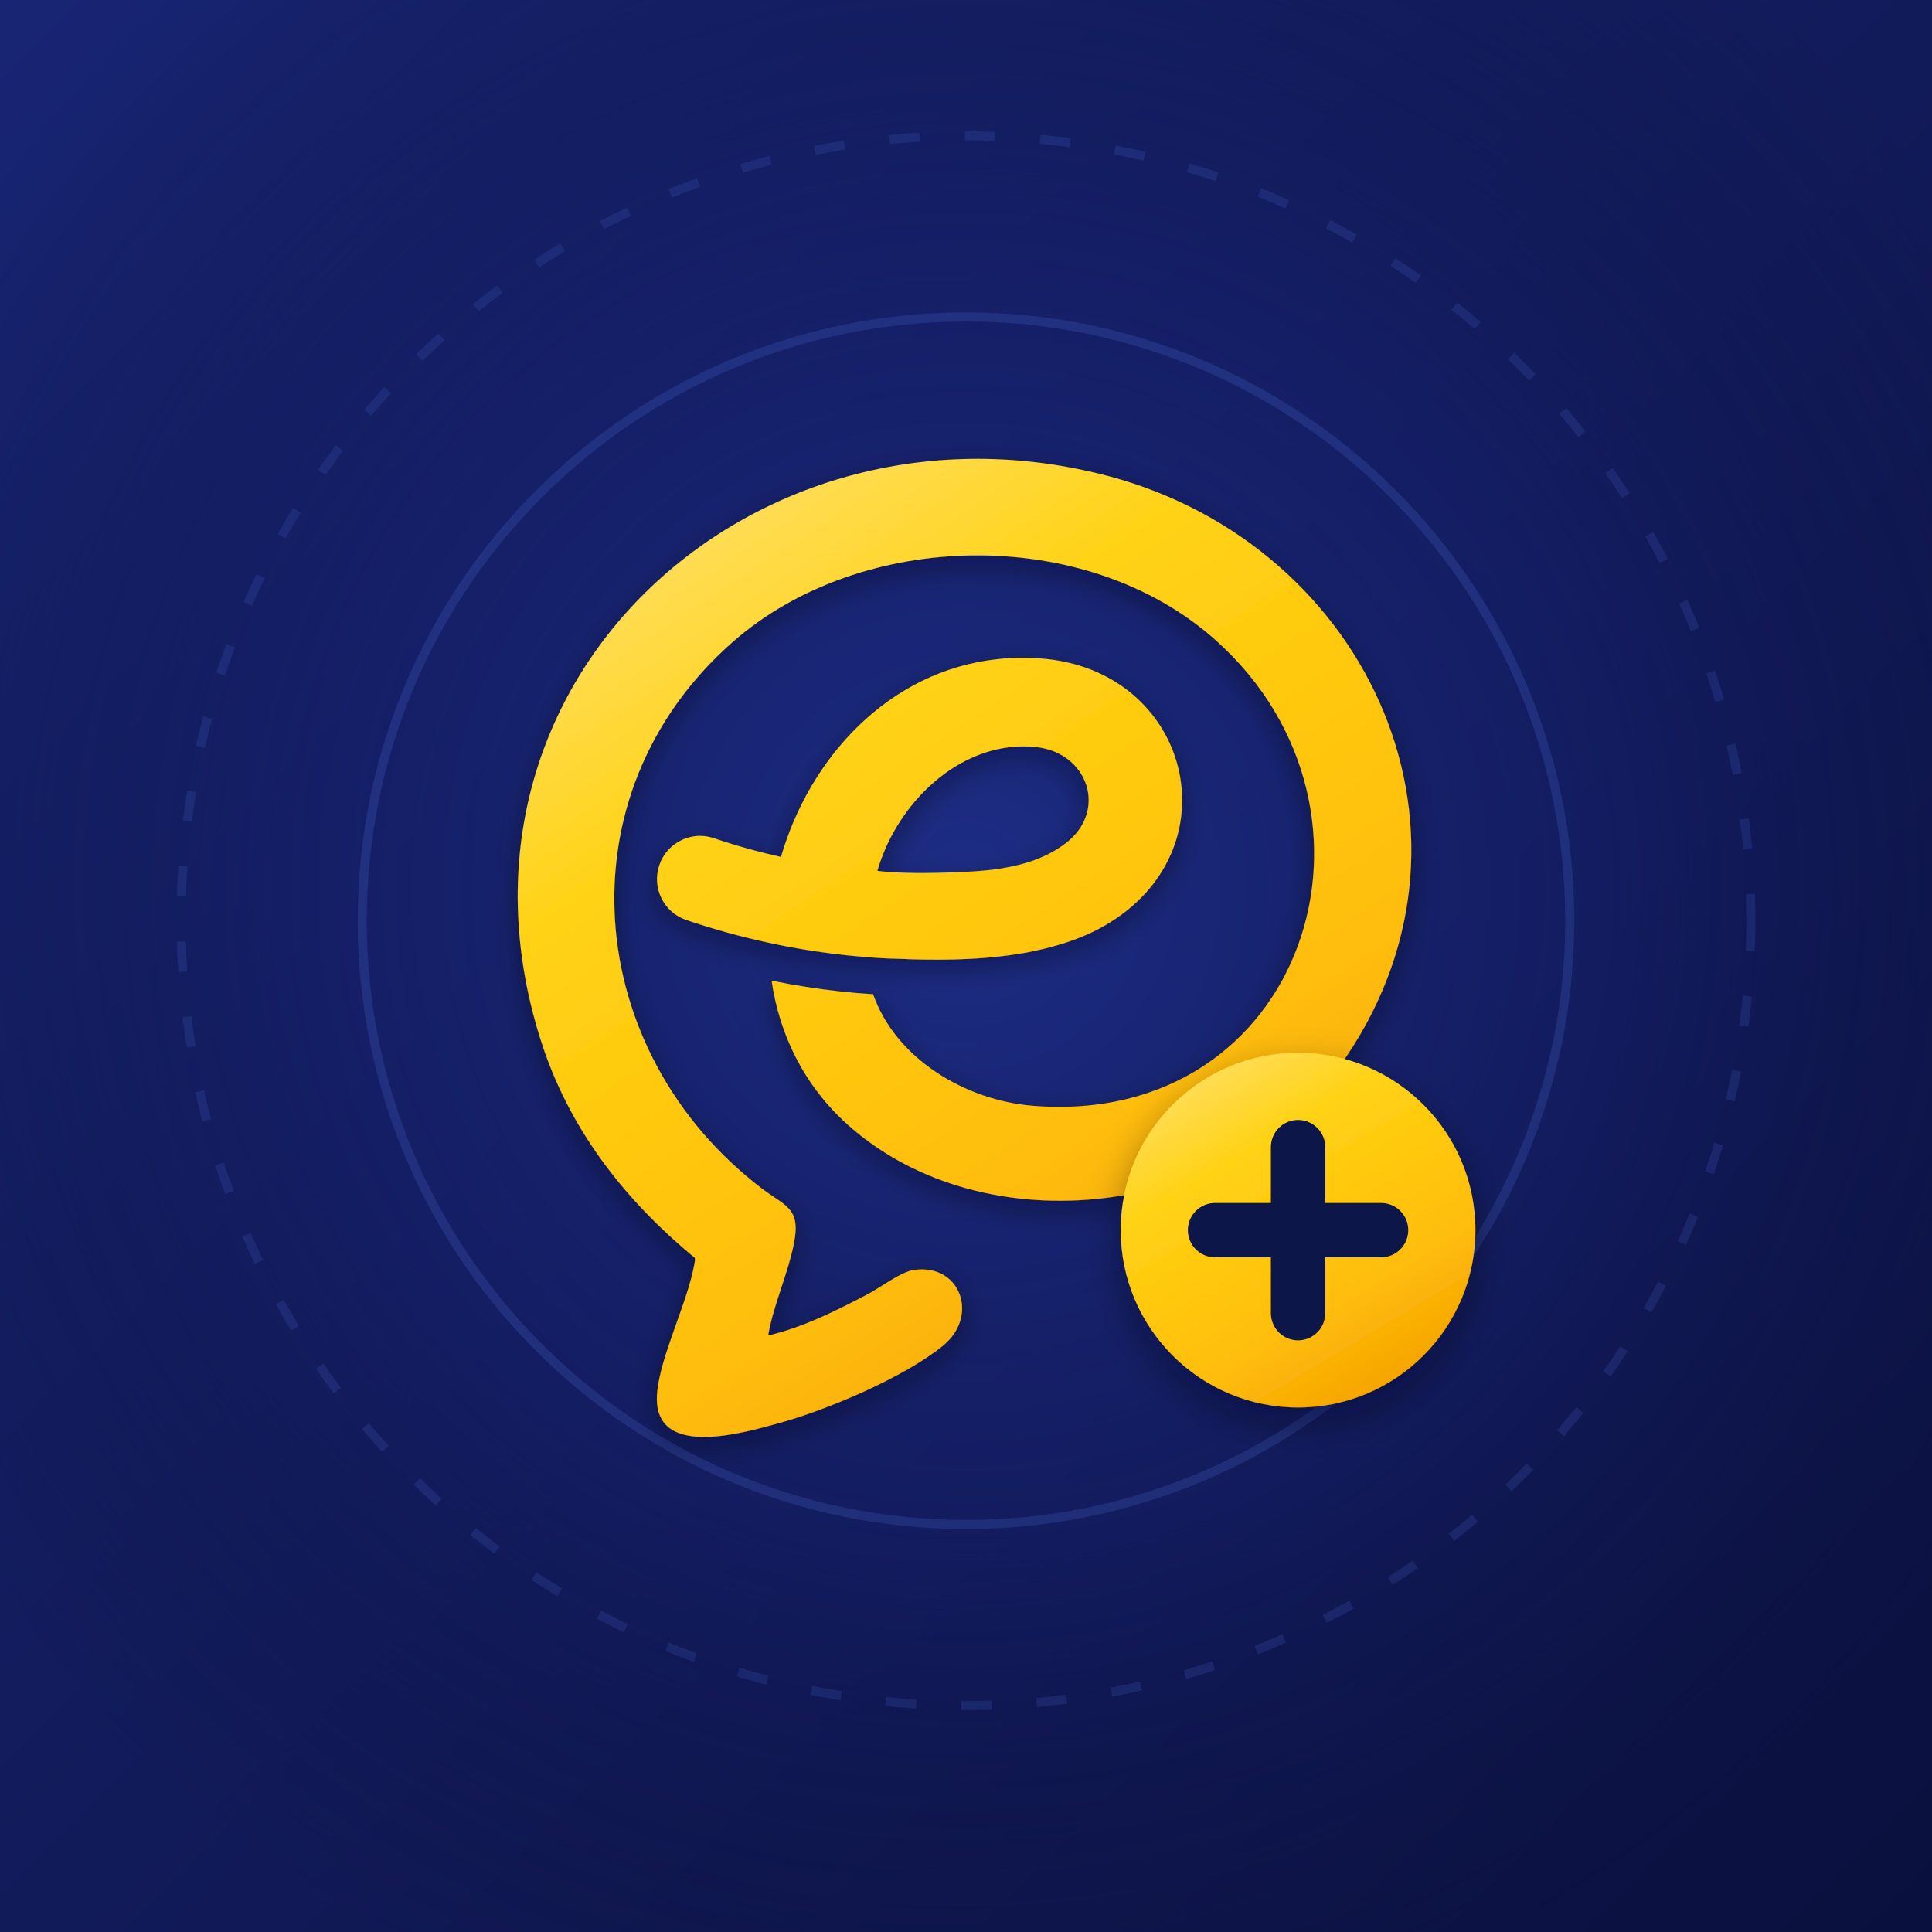
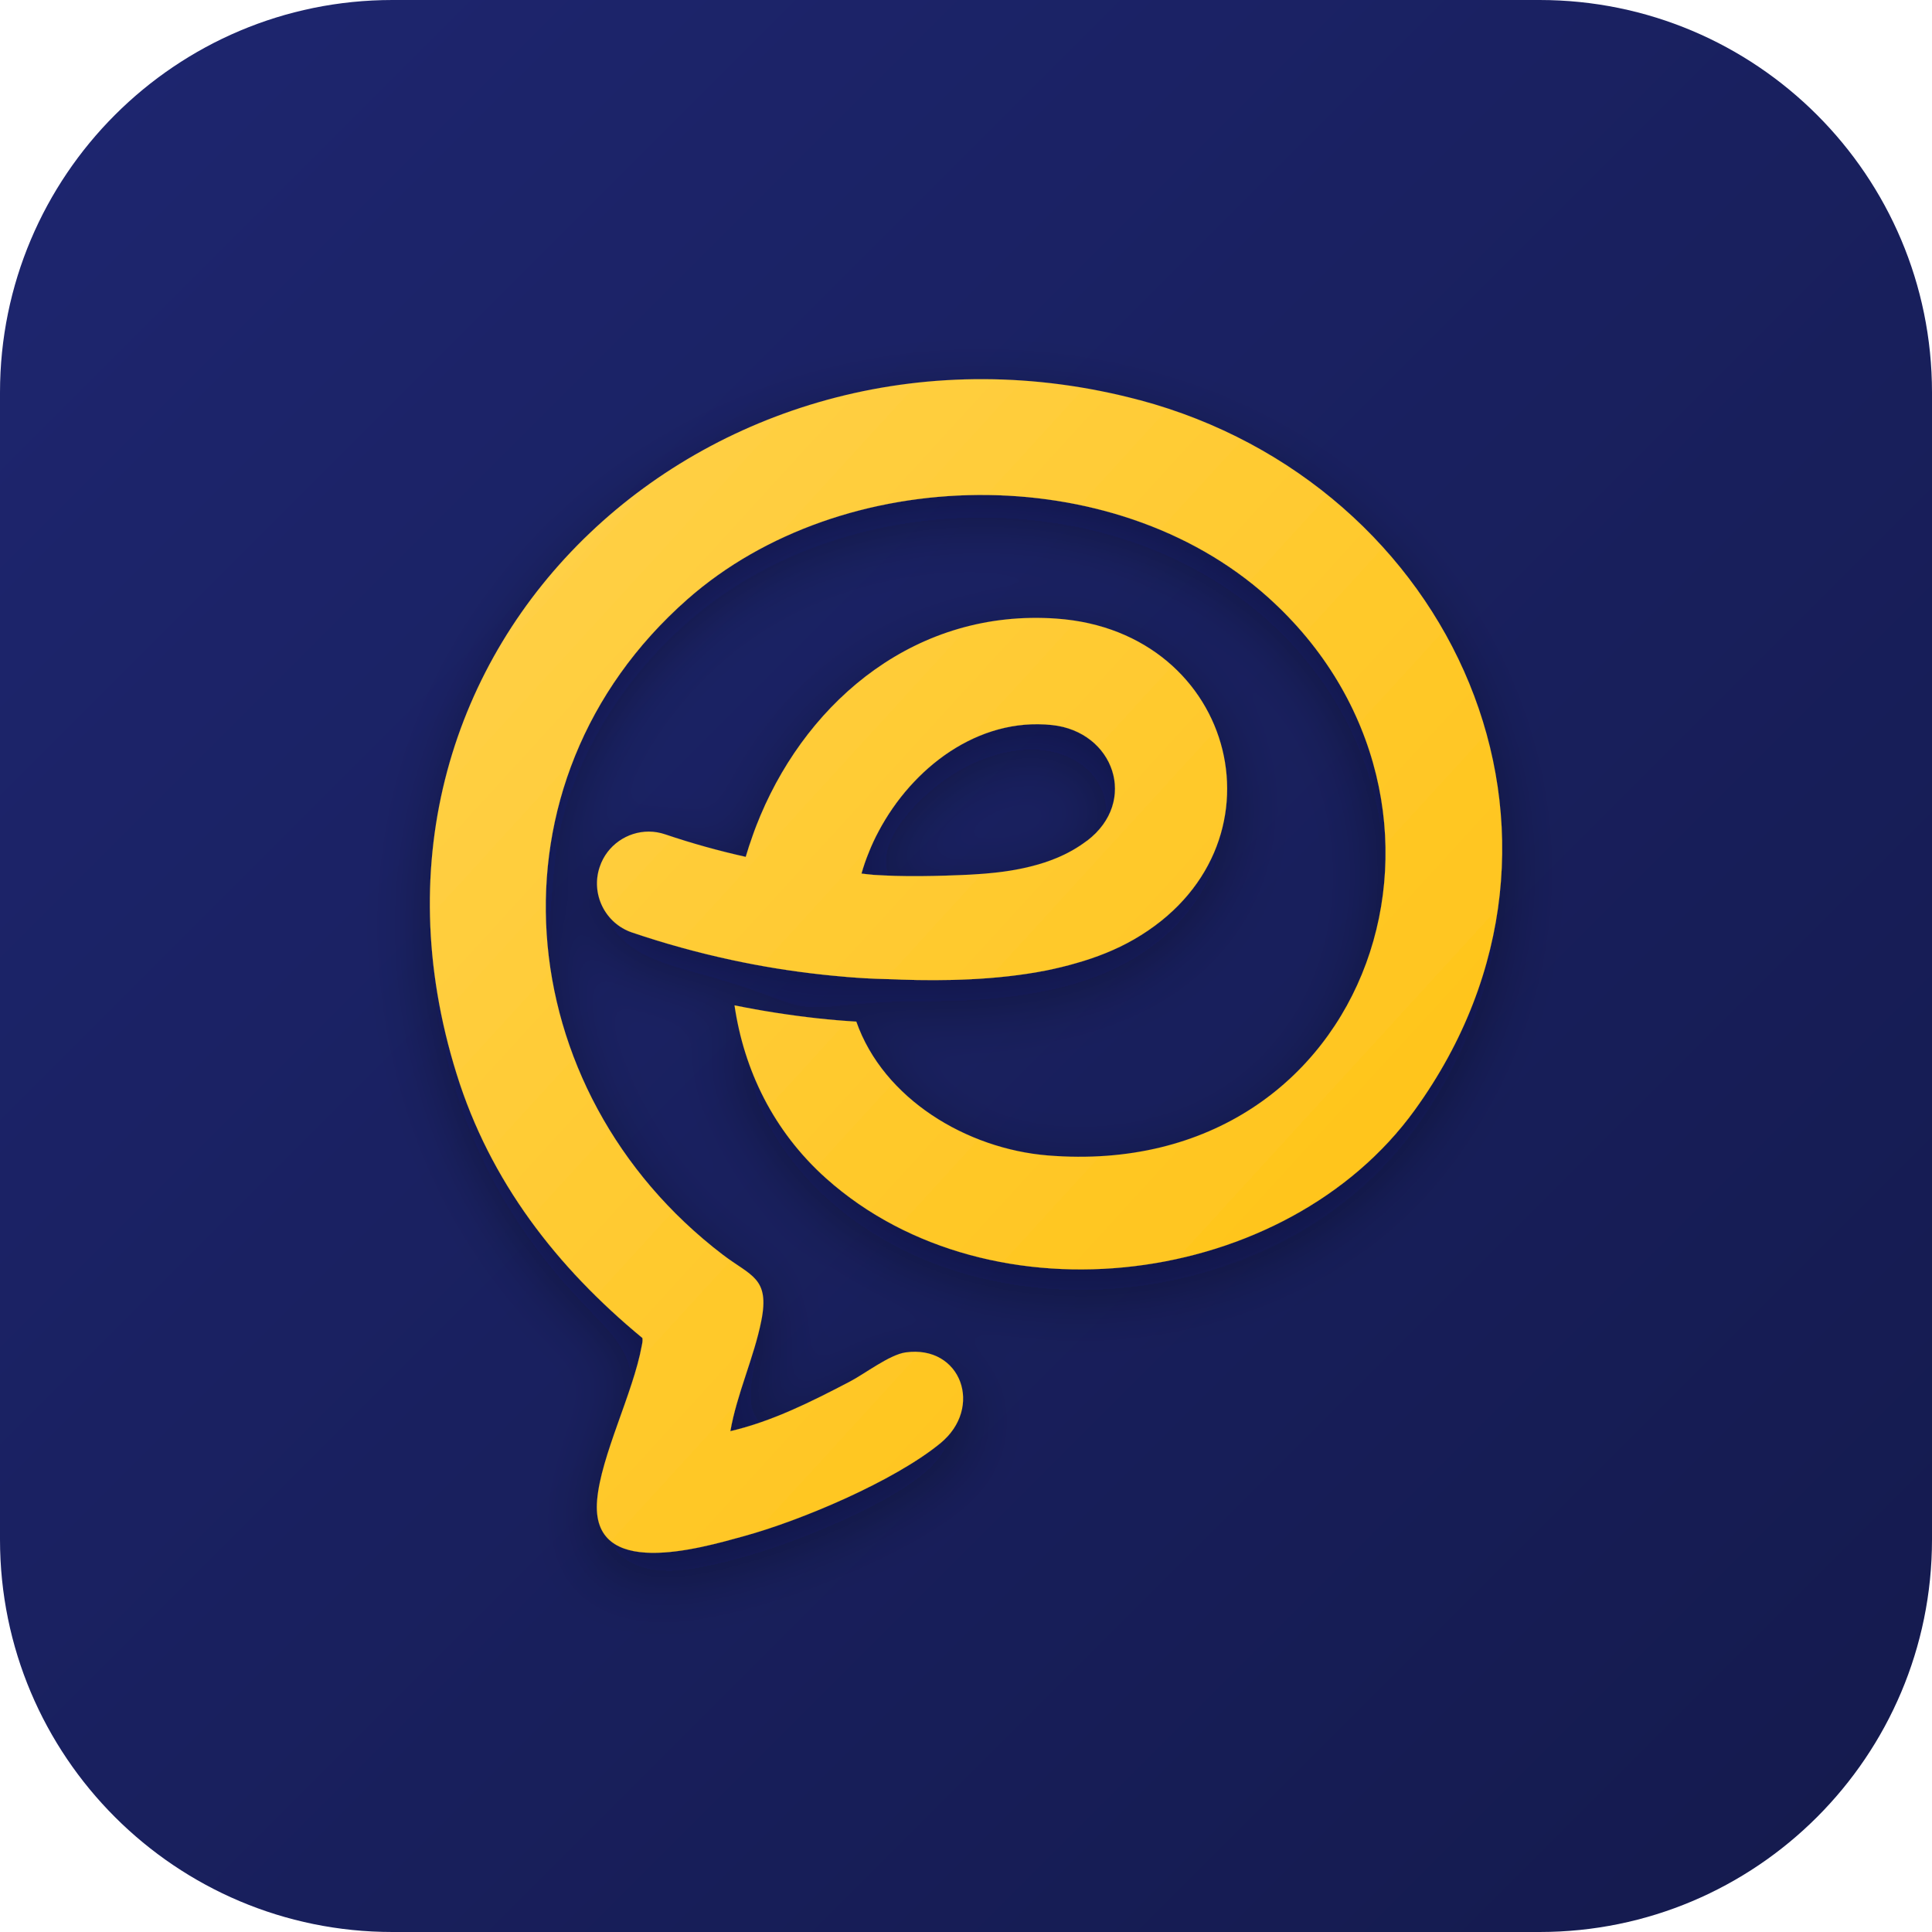
- <svg xmlns="http://www.w3.org/2000/svg" viewBox="0 0 256 256" width="256" height="256">
+ <svg xmlns="http://www.w3.org/2000/svg" viewBox="0 0 256 256" width="100%" height="100%">
  <defs>
-     <radialGradient id="ambientGlow" cx="50%" cy="46%" r="62%">
-       <stop offset="0%" stop-color="#1E2E88" stop-opacity="0.95" />
-       <stop offset="55%" stop-color="#141E66" stop-opacity="0.6" />
-       <stop offset="100%" stop-color="#0A113C" stop-opacity="0" />
-     </radialGradient>
-     <linearGradient id="tileBg" x1="0%" y1="0%" x2="100%" y2="100%">
-       <stop offset="0%" stop-color="#182574" />
-       <stop offset="50%" stop-color="#121B5A" />
-       <stop offset="100%" stop-color="#0A103D" />
+     <linearGradient id="bgNavy" x1="0%" y1="0%" x2="100%" y2="100%">
+       <stop offset="0%" stop-color="#1E2670" />
+       <stop offset="100%" stop-color="#141A4D" />
    </linearGradient>
-     <linearGradient id="ersaalGold" x1="20%" y1="0%" x2="80%" y2="100%">
-       <stop offset="0%" stop-color="#FFE066" />
-       <stop offset="28%" stop-color="#FFD214" />
-       <stop offset="70%" stop-color="#FFBD0A" />
-       <stop offset="100%" stop-color="#F29E00" />
+     <linearGradient id="ersaalGold" x1="0%" y1="0%" x2="100%" y2="100%">
+       <stop offset="0%" stop-color="#FFD24D" />
+       <stop offset="100%" stop-color="#FFC10E" />
    </linearGradient>
-     <filter id="markElevation" x="-25%" y="-25%" width="150%" height="150%">
-       <feDropShadow dx="0" dy="7" stdDeviation="8" flood-color="#04081E" flood-opacity="0.6" />
-       <feDropShadow dx="0" dy="2" stdDeviation="3" flood-color="#04081E" flood-opacity="0.38" />
-     </filter>
-     <filter id="badgeElevation" x="-30%" y="-30%" width="160%" height="160%">
-       <feDropShadow dx="0" dy="5" stdDeviation="6" flood-color="#04081E" flood-opacity="0.65" />
-       <feDropShadow dx="0" dy="2" stdDeviation="2.5" flood-color="#04081E" flood-opacity="0.4" />
+     <filter id="subtleShadow" x="-10%" y="-10%" width="120%" height="120%">
+       <feDropShadow dx="0" dy="4" stdDeviation="6" flood-color="#070A1E" flood-opacity="0.35" />
    </filter>
  </defs>
-   <rect width="256" height="256" fill="url(#tileBg)" />
-   <rect width="256" height="256" fill="url(#ambientGlow)" />
-   <circle cx="128" cy="122" r="80" fill="none" stroke="rgba(80, 110, 215, 0.22)" stroke-width="1.2" />
-   <circle cx="128" cy="122" r="104" fill="none" stroke="rgba(80, 110, 215, 0.18)" stroke-width="1.2" stroke-dasharray="4 6" />
-   <path d="M130.628 3.863C53.097 -16.807 -19.883 48.519 4.935 127.881C11.085 147.64 23.342 163.436 39.12 176.461C39.2 176.946 39.099 177.431 38.998 177.917C37.441 186.512 31.474 198.142 30.786 206.292C29.532 221.036 49.537 215.211 57.789 212.926C68.409 210.013 85.42 202.793 93.915 195.856C101.966 189.303 97.779 177.694 87.564 179.11C84.57 179.535 80.06 183.054 77.208 184.53C70.229 188.171 63.008 191.811 55.301 193.611C56.475 186.816 59.65 180.04 60.985 173.346C62.603 165.357 59.104 165.094 53.906 161.13C14.422 130.996 9.143 74.204 47.393 40.51C75.913 15.391 125.733 14.582 154.193 40.085C196.508 77.966 173.672 147.721 113.738 142.867C98.81 141.654 83.478 132.472 78.482 118.234C76.095 118.092 73.688 117.89 71.301 117.627C66.204 117.061 61.107 116.272 56.07 115.24C57.81 127.133 63.21 138.378 72.919 147.074C103.301 174.216 157.611 167.258 181.277 134.474C217.787 83.933 188.357 19.274 130.587 3.843L130.628 3.863ZM115.356 44.07C89.728 42.249 69.926 58.834 60.864 80.252C60.338 81.506 59.832 82.78 59.387 84.074C58.922 85.348 58.518 86.623 58.133 87.917C53.157 86.805 48.202 85.429 43.367 83.791C42.356 83.447 41.324 83.265 40.293 83.265C36.328 83.265 32.606 85.773 31.271 89.737C29.572 94.712 32.242 100.153 37.218 101.831C43.185 103.854 49.274 105.533 55.443 106.867C60.965 108.061 66.588 108.971 72.191 109.578C73.951 109.76 78.785 110.306 84.065 110.407C85.157 110.427 86.795 110.508 86.795 110.508C94.421 110.751 104.171 110.649 113.495 108.809C115.336 108.425 117.157 108 118.937 107.474C122.679 106.422 126.299 104.987 129.536 103.126C158.703 86.38 148.63 46.416 115.336 44.07H115.356ZM120.939 84.944C119.179 86.279 117.298 87.33 115.275 88.159C113.859 88.746 112.363 89.231 110.846 89.616C108.115 90.324 105.243 90.748 102.289 90.991C102.168 90.991 100.348 91.153 99.316 91.193C99.195 91.193 91.852 91.598 85.663 91.416C84.328 91.375 83.013 91.315 81.698 91.234C80.929 91.173 80.161 91.072 79.433 90.991C79.797 89.697 80.242 88.402 80.768 87.128C81.293 85.793 81.9 84.479 82.588 83.204C88.778 71.535 100.853 62.211 114.486 63.647C125.895 64.84 130.466 77.724 120.939 84.964V84.944Z" fill="url(#ersaalGold)" transform="translate(128, 122) scale(0.60) translate(-99, -102)" filter="url(#markElevation)" />
-   <g transform="translate(172, 163)" filter="url(#badgeElevation)">
-     <circle cx="0" cy="0" r="23.5" fill="url(#ersaalGold)" />
-     <line x1="-11" y1="0" x2="11" y2="0" stroke="#0C154A" stroke-width="7.2" stroke-linecap="round" />
-     <line x1="0" y1="-11" x2="0" y2="11" stroke="#0C154A" stroke-width="7.2" stroke-linecap="round" />
+   <rect width="256" height="256" rx="52" fill="url(#bgNavy)" />
+   <g transform="translate(128, 128) scale(0.72) translate(-98.67, -108)" filter="url(#subtleShadow)">
+     <path d="M130.628 3.863C53.097 -16.807 -19.883 48.519 4.935 127.881C11.085 147.64 23.342 163.436 39.12 176.461C39.2 176.946 39.099 177.431 38.998 177.917C37.441 186.512 31.474 198.142 30.786 206.292C29.532 221.036 49.537 215.211 57.789 212.926C68.409 210.013 85.42 202.793 93.915 195.856C101.966 189.303 97.779 177.694 87.564 179.11C84.57 179.535 80.06 183.054 77.208 184.53C70.229 188.171 63.008 191.811 55.301 193.611C56.475 186.816 59.65 180.04 60.985 173.346C62.603 165.357 59.104 165.094 53.906 161.13C14.422 130.996 9.143 74.204 47.393 40.51C75.913 15.391 125.733 14.582 154.193 40.085C196.508 77.966 173.672 147.721 113.738 142.867C98.81 141.654 83.478 132.472 78.482 118.234C76.095 118.092 73.688 117.89 71.301 117.627C66.204 117.061 61.107 116.272 56.07 115.24C57.81 127.133 63.21 138.378 72.919 147.074C103.301 174.216 157.611 167.258 181.277 134.474C217.787 83.933 188.357 19.274 130.587 3.843L130.628 3.863ZM115.356 44.07C89.728 42.249 69.926 58.834 60.864 80.252C60.338 81.506 59.832 82.78 59.387 84.074C58.922 85.348 58.518 86.623 58.133 87.917C53.157 86.805 48.202 85.429 43.367 83.791C42.356 83.447 41.324 83.265 40.293 83.265C36.328 83.265 32.606 85.773 31.271 89.737C29.572 94.712 32.242 100.153 37.218 101.831C43.185 103.854 49.274 105.533 55.443 106.867C60.965 108.061 66.588 108.971 72.191 109.578C73.951 109.76 78.785 110.306 84.065 110.407C85.157 110.427 86.795 110.508 86.795 110.508C94.421 110.751 104.171 110.649 113.495 108.809C115.336 108.425 117.157 108 118.937 107.474C122.679 106.422 126.299 104.987 129.536 103.126C158.703 86.38 148.63 46.416 115.336 44.07H115.356ZM120.939 84.944C119.179 86.279 117.298 87.33 115.275 88.159C113.859 88.746 112.363 89.231 110.846 89.616C108.115 90.324 105.243 90.748 102.289 90.991C102.168 90.991 100.348 91.153 99.316 91.193C99.195 91.193 91.852 91.598 85.663 91.416C84.328 91.375 83.013 91.315 81.698 91.234C80.929 91.173 80.161 91.072 79.433 90.991C79.797 89.697 80.242 88.402 80.768 87.128C81.293 85.793 81.9 84.479 82.588 83.204C88.778 71.535 100.853 62.211 114.486 63.647C125.895 64.84 130.466 77.724 120.939 84.964V84.944Z" fill="url(#ersaalGold)" />
  </g>
</svg>
